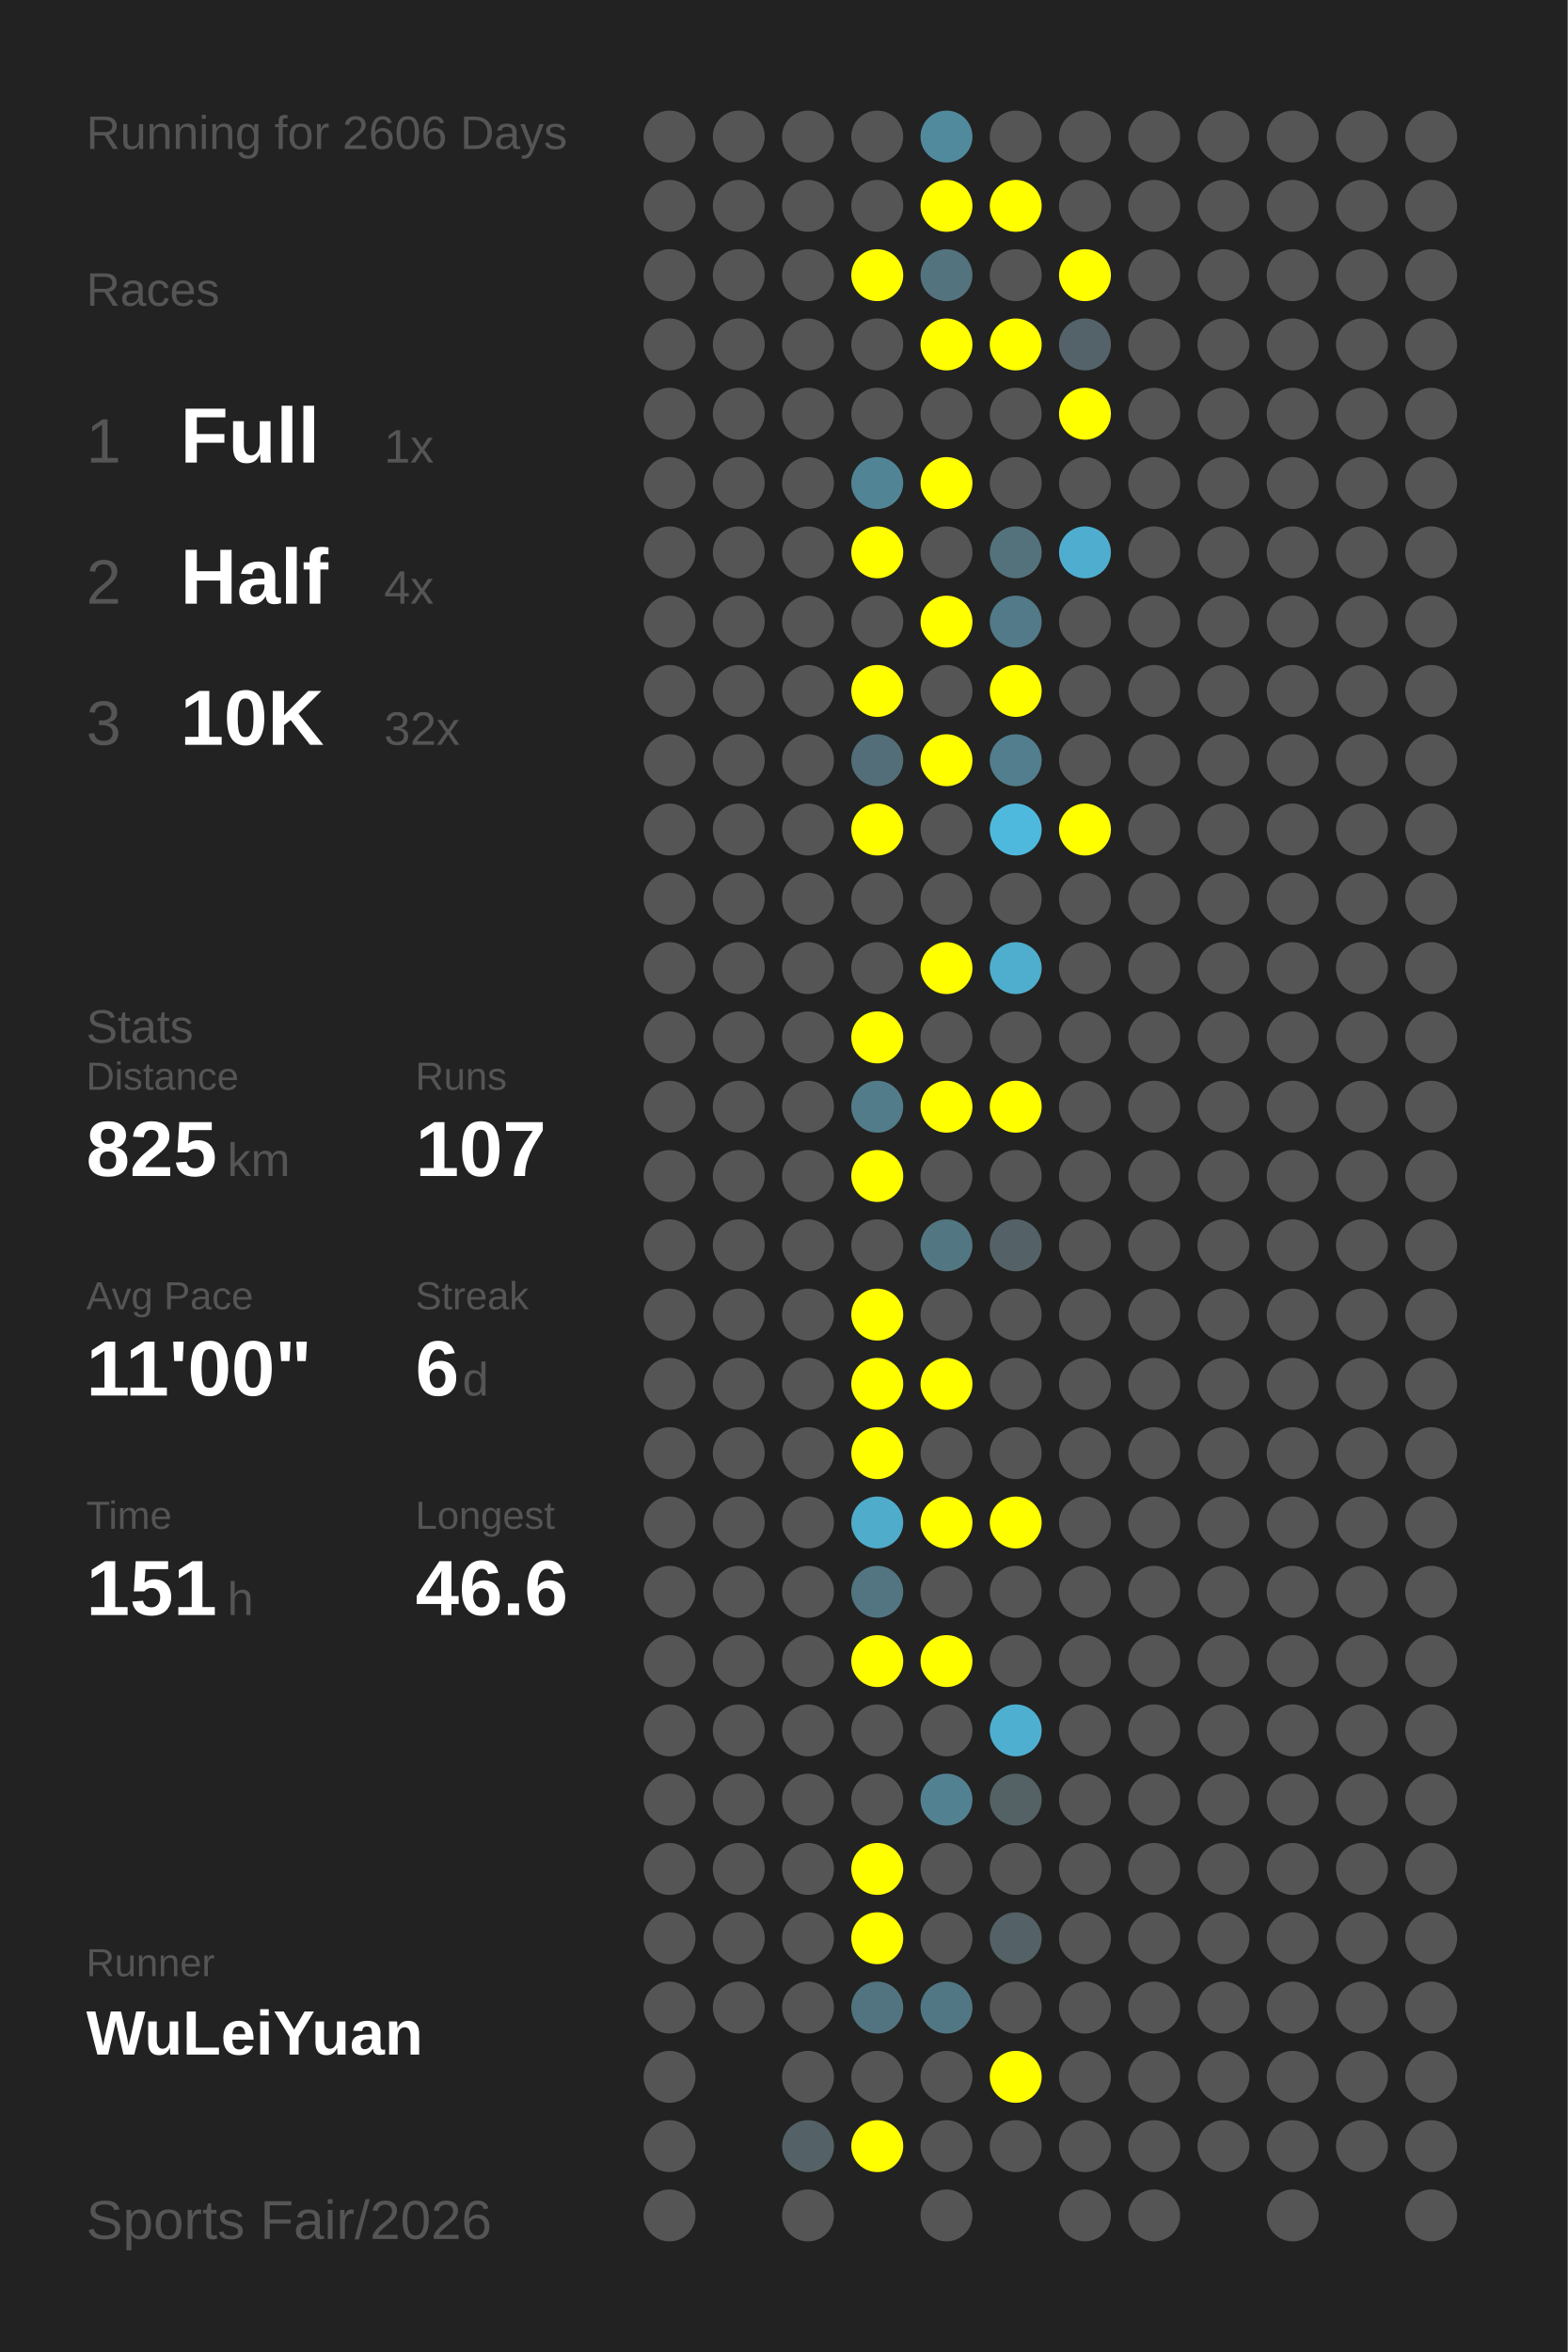
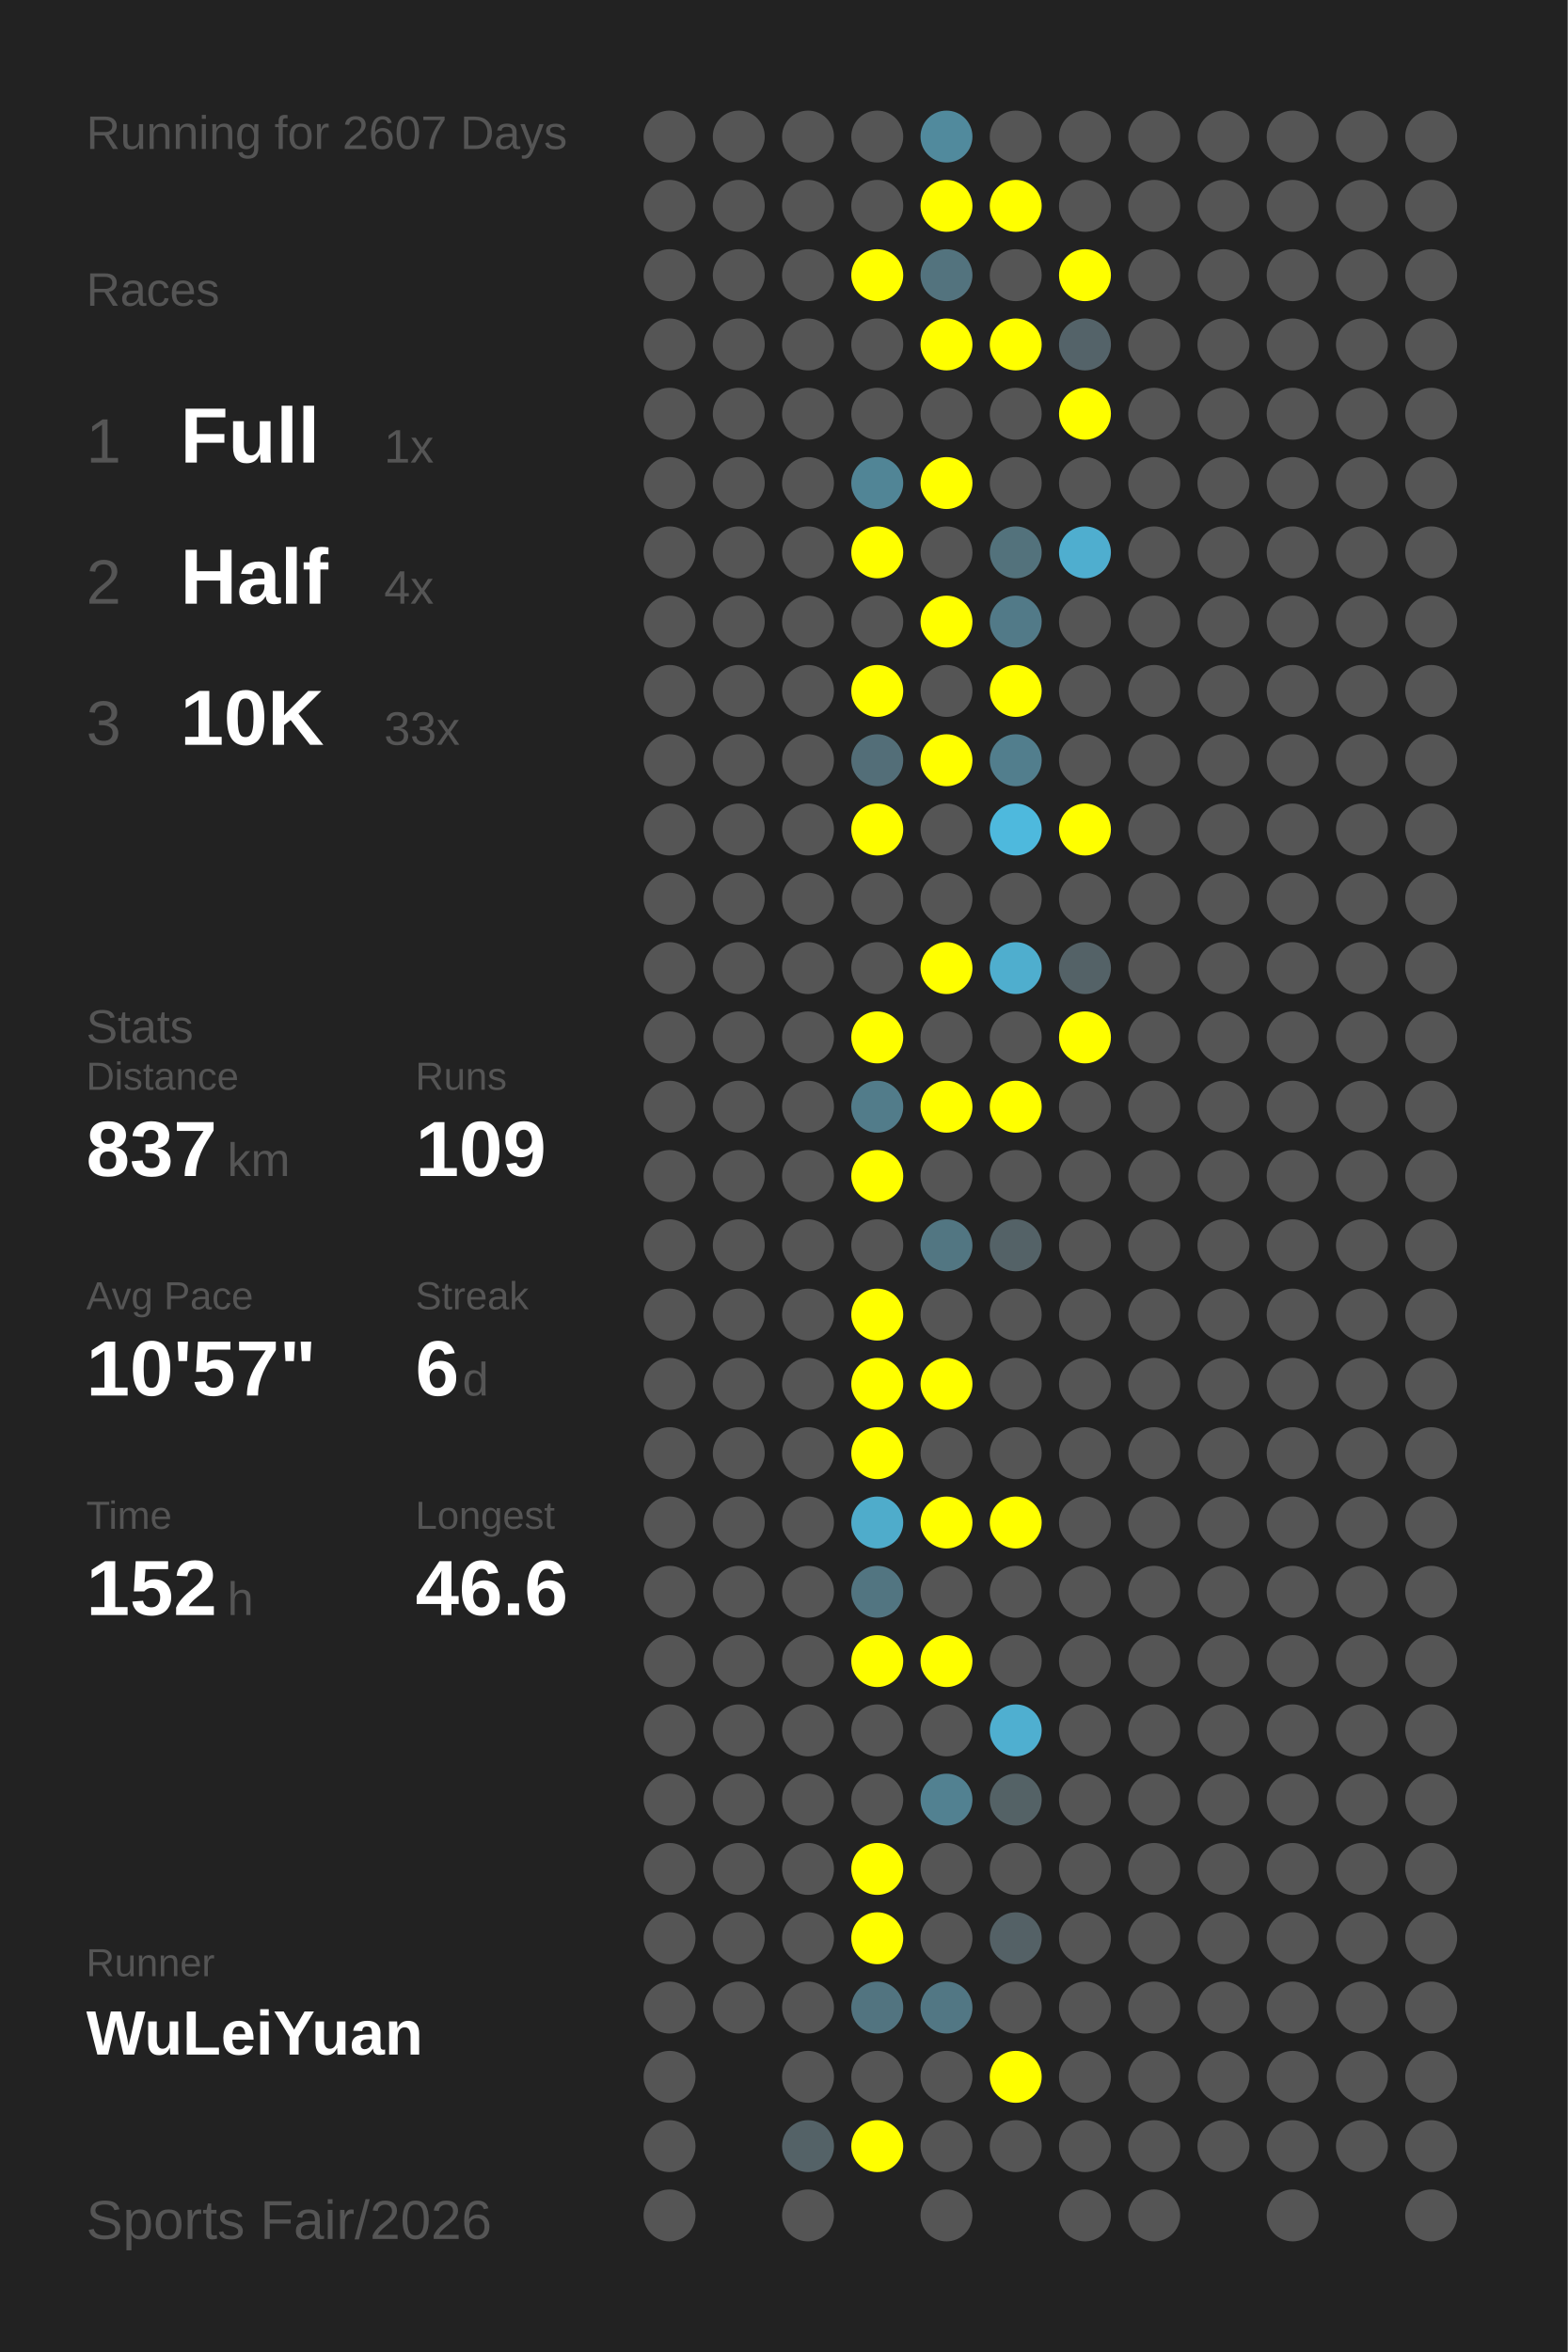
<svg xmlns="http://www.w3.org/2000/svg" baseProfile="full" height="300mm" version="1.1" viewBox="0,0,200,300" width="200mm">
  <defs />
  <rect fill="#222222" height="300" width="200" x="0" y="0" />
-   <text fill="#555555" style="font-size:6px; font-family:Arial;" x="11" y="19">Running for 2606 Days</text>
+   <text fill="#555555" style="font-size:6px; font-family:Arial;" x="11" y="19">Running for 2607 Days</text>
  <text fill="#555555" style="font-size:6px; font-family:Arial;" x="11" y="39">Races</text>
  <text fill="#555555" style="font-size:8px; font-family:Arial;" x="11" y="59">1</text>
  <text fill="#FFFFFF" style="font-size:10px; font-family:Arial; font-weight:bold;" x="23" y="59">Full</text>
  <text fill="#555555" style="font-size:6px; font-family:Arial;" x="49" y="59">1x</text>
  <text fill="#555555" style="font-size:8px; font-family:Arial;" x="11" y="77">2</text>
  <text fill="#FFFFFF" style="font-size:10px; font-family:Arial; font-weight:bold;" x="23" y="77">Half</text>
  <text fill="#555555" style="font-size:6px; font-family:Arial;" x="49" y="77">4x</text>
  <text fill="#555555" style="font-size:8px; font-family:Arial;" x="11" y="95">3</text>
  <text fill="#FFFFFF" style="font-size:10px; font-family:Arial; font-weight:bold;" x="23" y="95">10K</text>
-   <text fill="#555555" style="font-size:6px; font-family:Arial;" x="49" y="95">32x</text>
+   <text fill="#555555" style="font-size:6px; font-family:Arial;" x="49" y="95">33x</text>
  <text fill="#555555" style="font-size:6px; font-family:Arial;" x="11" y="133">Stats</text>
  <text fill="#555555" style="font-size:5px; font-family:Arial;" x="11" y="139">Distance</text>
-   <text fill="#FFFFFF" style="font-size:10px; font-family:Arial; font-weight:bold;" x="11" y="150">825</text>
+   <text fill="#FFFFFF" style="font-size:10px; font-family:Arial; font-weight:bold;" x="11" y="150">837</text>
  <text fill="#555555" style="font-size:6px; font-family:Arial;" x="29" y="150">km</text>
  <text fill="#555555" style="font-size:5px; font-family:Arial;" x="53" y="139">Runs</text>
-   <text fill="#FFFFFF" style="font-size:10px; font-family:Arial; font-weight:bold;" x="53" y="150">107</text>
+   <text fill="#FFFFFF" style="font-size:10px; font-family:Arial; font-weight:bold;" x="53" y="150">109</text>
  <text fill="#555555" style="font-size:5px; font-family:Arial;" x="11" y="167">Avg Pace</text>
-   <text fill="#FFFFFF" style="font-size:10px; font-family:Arial; font-weight:bold;" x="11" y="178">11'00"</text>
+   <text fill="#FFFFFF" style="font-size:10px; font-family:Arial; font-weight:bold;" x="11" y="178">10'57"</text>
  <text fill="#555555" style="font-size:5px; font-family:Arial;" x="53" y="167">Streak</text>
  <text fill="#FFFFFF" style="font-size:10px; font-family:Arial; font-weight:bold;" x="53" y="178">6</text>
  <text fill="#555555" style="font-size:6px; font-family:Arial;" x="59" y="178">d</text>
  <text fill="#555555" style="font-size:5px; font-family:Arial;" x="11" y="195">Time</text>
-   <text fill="#FFFFFF" style="font-size:10px; font-family:Arial; font-weight:bold;" x="11" y="206">151</text>
+   <text fill="#FFFFFF" style="font-size:10px; font-family:Arial; font-weight:bold;" x="11" y="206">152</text>
  <text fill="#555555" style="font-size:6px; font-family:Arial;" x="29" y="206">h</text>
  <text fill="#555555" style="font-size:5px; font-family:Arial;" x="53" y="195">Longest</text>
  <text fill="#FFFFFF" style="font-size:10px; font-family:Arial; font-weight:bold;" x="53" y="206">46.6</text>
  <text fill="#555555" style="font-size:5px; font-family:Arial;" x="11" y="252.065">Runner</text>
  <text fill="#FFFFFF" style="font-size:8px; font-family:Arial; font-weight:bold;" x="11" y="262.065">WuLeiYuan</text>
  <text fill="#555555" style="font-size:7px; font-family:Arial;" x="11" y="285.581">Sports Fair/2026</text>
  <circle cx="85.417" cy="17.419" fill="#555555" r="3.312" />
  <circle cx="85.417" cy="26.258" fill="#555555" r="3.312" />
  <circle cx="85.417" cy="35.097" fill="#555555" r="3.312" />
  <circle cx="85.417" cy="43.935" fill="#555555" r="3.312" />
  <circle cx="85.417" cy="52.774" fill="#555555" r="3.312" />
  <circle cx="85.417" cy="61.613" fill="#555555" r="3.312" />
  <circle cx="85.417" cy="70.452" fill="#555555" r="3.312" />
  <circle cx="85.417" cy="79.29" fill="#555555" r="3.312" />
  <circle cx="85.417" cy="88.129" fill="#555555" r="3.312" />
  <circle cx="85.417" cy="96.968" fill="#555555" r="3.312" />
  <circle cx="85.417" cy="105.806" fill="#555555" r="3.312" />
  <circle cx="85.417" cy="114.645" fill="#555555" r="3.312" />
  <circle cx="85.417" cy="123.484" fill="#555555" r="3.312" />
  <circle cx="85.417" cy="132.323" fill="#555555" r="3.312" />
  <circle cx="85.417" cy="141.161" fill="#555555" r="3.312" />
  <circle cx="85.417" cy="150" fill="#555555" r="3.312" />
  <circle cx="85.417" cy="158.839" fill="#555555" r="3.312" />
  <circle cx="85.417" cy="167.677" fill="#555555" r="3.312" />
  <circle cx="85.417" cy="176.516" fill="#555555" r="3.312" />
  <circle cx="85.417" cy="185.355" fill="#555555" r="3.312" />
  <circle cx="85.417" cy="194.194" fill="#555555" r="3.312" />
  <circle cx="85.417" cy="203.032" fill="#555555" r="3.312" />
  <circle cx="85.417" cy="211.871" fill="#555555" r="3.312" />
  <circle cx="85.417" cy="220.71" fill="#555555" r="3.312" />
  <circle cx="85.417" cy="229.548" fill="#555555" r="3.312" />
  <circle cx="85.417" cy="238.387" fill="#555555" r="3.312" />
  <circle cx="85.417" cy="247.226" fill="#555555" r="3.312" />
  <circle cx="85.417" cy="256.065" fill="#555555" r="3.312" />
  <circle cx="85.417" cy="264.903" fill="#555555" r="3.312" />
  <circle cx="85.417" cy="273.742" fill="#555555" r="3.312" />
  <circle cx="85.417" cy="282.581" fill="#555555" r="3.312" />
  <circle cx="94.25" cy="17.419" fill="#555555" r="3.312" />
  <circle cx="94.25" cy="26.258" fill="#555555" r="3.312" />
  <circle cx="94.25" cy="35.097" fill="#555555" r="3.312" />
  <circle cx="94.25" cy="43.935" fill="#555555" r="3.312" />
  <circle cx="94.25" cy="52.774" fill="#555555" r="3.312" />
  <circle cx="94.25" cy="61.613" fill="#555555" r="3.312" />
  <circle cx="94.25" cy="70.452" fill="#555555" r="3.312" />
  <circle cx="94.25" cy="79.29" fill="#555555" r="3.312" />
  <circle cx="94.25" cy="88.129" fill="#555555" r="3.312" />
  <circle cx="94.25" cy="96.968" fill="#555555" r="3.312" />
  <circle cx="94.25" cy="105.806" fill="#555555" r="3.312" />
  <circle cx="94.25" cy="114.645" fill="#555555" r="3.312" />
  <circle cx="94.25" cy="123.484" fill="#555555" r="3.312" />
  <circle cx="94.25" cy="132.323" fill="#555555" r="3.312" />
  <circle cx="94.25" cy="141.161" fill="#555555" r="3.312" />
  <circle cx="94.25" cy="150" fill="#555555" r="3.312" />
  <circle cx="94.25" cy="158.839" fill="#555555" r="3.312" />
  <circle cx="94.25" cy="167.677" fill="#555555" r="3.312" />
  <circle cx="94.25" cy="176.516" fill="#555555" r="3.312" />
  <circle cx="94.25" cy="185.355" fill="#555555" r="3.312" />
  <circle cx="94.25" cy="194.194" fill="#555555" r="3.312" />
  <circle cx="94.25" cy="203.032" fill="#555555" r="3.312" />
  <circle cx="94.25" cy="211.871" fill="#555555" r="3.312" />
  <circle cx="94.25" cy="220.71" fill="#555555" r="3.312" />
  <circle cx="94.25" cy="229.548" fill="#555555" r="3.312" />
  <circle cx="94.25" cy="238.387" fill="#555555" r="3.312" />
  <circle cx="94.25" cy="247.226" fill="#555555" r="3.312" />
  <circle cx="94.25" cy="256.065" fill="#555555" r="3.312" />
  <circle cx="103.083" cy="17.419" fill="#555555" r="3.312" />
  <circle cx="103.083" cy="26.258" fill="#555555" r="3.312" />
  <circle cx="103.083" cy="35.097" fill="#555555" r="3.312" />
  <circle cx="103.083" cy="43.935" fill="#555555" r="3.312" />
  <circle cx="103.083" cy="52.774" fill="#555555" r="3.312" />
  <circle cx="103.083" cy="61.613" fill="#555555" r="3.312" />
  <circle cx="103.083" cy="70.452" fill="#555555" r="3.312" />
  <circle cx="103.083" cy="79.29" fill="#555555" r="3.312" />
  <circle cx="103.083" cy="88.129" fill="#555555" r="3.312" />
  <circle cx="103.083" cy="96.968" fill="#555555" r="3.312" />
  <circle cx="103.083" cy="105.806" fill="#555555" r="3.312" />
  <circle cx="103.083" cy="114.645" fill="#555555" r="3.312" />
  <circle cx="103.083" cy="123.484" fill="#555555" r="3.312" />
  <circle cx="103.083" cy="132.323" fill="#555555" r="3.312" />
  <circle cx="103.083" cy="141.161" fill="#555555" r="3.312" />
  <circle cx="103.083" cy="150" fill="#555555" r="3.312" />
  <circle cx="103.083" cy="158.839" fill="#555555" r="3.312" />
  <circle cx="103.083" cy="167.677" fill="#555555" r="3.312" />
  <circle cx="103.083" cy="176.516" fill="#555555" r="3.312" />
  <circle cx="103.083" cy="185.355" fill="#555555" r="3.312" />
  <circle cx="103.083" cy="194.194" fill="#555555" r="3.312" />
  <circle cx="103.083" cy="203.032" fill="#555555" r="3.312" />
  <circle cx="103.083" cy="211.871" fill="#555555" r="3.312" />
  <circle cx="103.083" cy="220.71" fill="#555555" r="3.312" />
  <circle cx="103.083" cy="229.548" fill="#555555" r="3.312" />
  <circle cx="103.083" cy="238.387" fill="#555555" r="3.312" />
  <circle cx="103.083" cy="247.226" fill="#555555" r="3.312" />
  <circle cx="103.083" cy="256.065" fill="#555555" r="3.312" />
  <circle cx="103.083" cy="264.903" fill="#555555" r="3.312" />
  <circle cx="103.083" cy="273.742" fill="#546267" r="3.312" />
  <circle cx="103.083" cy="282.581" fill="#555555" r="3.312" />
  <circle cx="111.917" cy="17.419" fill="#555555" r="3.312" />
  <circle cx="111.917" cy="26.258" fill="#555555" r="3.312" />
  <circle cx="111.917" cy="35.097" fill="#FFFF00" r="3.312" />
  <circle cx="111.917" cy="43.935" fill="#555555" r="3.312" />
  <circle cx="111.917" cy="52.774" fill="#555555" r="3.312" />
  <circle cx="111.917" cy="61.613" fill="#518596" r="3.312" />
  <circle cx="111.917" cy="70.452" fill="#FFFF00" r="3.312" />
  <circle cx="111.917" cy="79.29" fill="#555555" r="3.312" />
  <circle cx="111.917" cy="88.129" fill="#FFFF00" r="3.312" />
  <circle cx="111.917" cy="96.968" fill="#536e78" r="3.312" />
  <circle cx="111.917" cy="105.806" fill="#FFFF00" r="3.312" />
  <circle cx="111.917" cy="114.645" fill="#555555" r="3.312" />
  <circle cx="111.917" cy="123.484" fill="#555555" r="3.312" />
  <circle cx="111.917" cy="132.323" fill="#FFFF00" r="3.312" />
  <circle cx="111.917" cy="141.161" fill="#527c8a" r="3.312" />
  <circle cx="111.917" cy="150" fill="#FFFF00" r="3.312" />
  <circle cx="111.917" cy="158.839" fill="#555555" r="3.312" />
  <circle cx="111.917" cy="167.677" fill="#FFFF00" r="3.312" />
  <circle cx="111.917" cy="176.516" fill="#FFFF00" r="3.312" />
  <circle cx="111.917" cy="185.355" fill="#FFFF00" r="3.312" />
  <circle cx="111.917" cy="194.194" fill="#4faccb" r="3.312" />
  <circle cx="111.917" cy="203.032" fill="#527581" r="3.312" />
  <circle cx="111.917" cy="211.871" fill="#FFFF00" r="3.312" />
  <circle cx="111.917" cy="220.71" fill="#555555" r="3.312" />
  <circle cx="111.917" cy="229.548" fill="#555555" r="3.312" />
  <circle cx="111.917" cy="238.387" fill="#FFFF00" r="3.312" />
  <circle cx="111.917" cy="247.226" fill="#FFFF00" r="3.312" />
  <circle cx="111.917" cy="256.065" fill="#527480" r="3.312" />
  <circle cx="111.917" cy="264.903" fill="#555555" r="3.312" />
  <circle cx="111.917" cy="273.742" fill="#FFFF00" r="3.312" />
  <circle cx="120.75" cy="17.419" fill="#518a9d" r="3.312" />
  <circle cx="120.75" cy="26.258" fill="#FFFF00" r="3.312" />
  <circle cx="120.75" cy="35.097" fill="#53737e" r="3.312" />
  <circle cx="120.75" cy="43.935" fill="#FFFF00" r="3.312" />
  <circle cx="120.75" cy="52.774" fill="#555555" r="3.312" />
  <circle cx="120.75" cy="61.613" fill="#FFFF00" r="3.312" />
  <circle cx="120.75" cy="70.452" fill="#555555" r="3.312" />
  <circle cx="120.75" cy="79.29" fill="#FFFF00" r="3.312" />
  <circle cx="120.75" cy="88.129" fill="#555555" r="3.312" />
  <circle cx="120.75" cy="96.968" fill="#FFFF00" r="3.312" />
  <circle cx="120.75" cy="105.806" fill="#555555" r="3.312" />
  <circle cx="120.75" cy="114.645" fill="#555555" r="3.312" />
  <circle cx="120.75" cy="123.484" fill="#FFFF00" r="3.312" />
  <circle cx="120.75" cy="132.323" fill="#555555" r="3.312" />
  <circle cx="120.75" cy="141.161" fill="#FFFF00" r="3.312" />
  <circle cx="120.75" cy="150" fill="#555555" r="3.312" />
  <circle cx="120.75" cy="158.839" fill="#527682" r="3.312" />
  <circle cx="120.75" cy="167.677" fill="#555555" r="3.312" />
  <circle cx="120.75" cy="176.516" fill="#FFFF00" r="3.312" />
  <circle cx="120.75" cy="185.355" fill="#555555" r="3.312" />
  <circle cx="120.75" cy="194.194" fill="#FFFF00" r="3.312" />
  <circle cx="120.75" cy="203.032" fill="#555555" r="3.312" />
  <circle cx="120.75" cy="211.871" fill="#FFFF00" r="3.312" />
  <circle cx="120.75" cy="220.71" fill="#555555" r="3.312" />
  <circle cx="120.75" cy="229.548" fill="#528191" r="3.312" />
  <circle cx="120.75" cy="238.387" fill="#555555" r="3.312" />
  <circle cx="120.75" cy="247.226" fill="#555555" r="3.312" />
  <circle cx="120.75" cy="256.065" fill="#527784" r="3.312" />
  <circle cx="120.75" cy="264.903" fill="#555555" r="3.312" />
  <circle cx="120.75" cy="273.742" fill="#555555" r="3.312" />
  <circle cx="120.75" cy="282.581" fill="#555555" r="3.312" />
  <circle cx="129.583" cy="17.419" fill="#555555" r="3.312" />
  <circle cx="129.583" cy="26.258" fill="#FFFF00" r="3.312" />
  <circle cx="129.583" cy="35.097" fill="#555555" r="3.312" />
  <circle cx="129.583" cy="43.935" fill="#FFFF00" r="3.312" />
  <circle cx="129.583" cy="52.774" fill="#555555" r="3.312" />
  <circle cx="129.583" cy="61.613" fill="#555555" r="3.312" />
  <circle cx="129.583" cy="70.452" fill="#53727c" r="3.312" />
  <circle cx="129.583" cy="79.29" fill="#527a88" r="3.312" />
  <circle cx="129.583" cy="88.129" fill="#FFFF00" r="3.312" />
  <circle cx="129.583" cy="96.968" fill="#527e8d" r="3.312" />
  <circle cx="129.583" cy="105.806" fill="#4eb9dd" r="3.312" />
  <circle cx="129.583" cy="114.645" fill="#555555" r="3.312" />
  <circle cx="129.583" cy="123.484" fill="#4faece" r="3.312" />
  <circle cx="129.583" cy="132.323" fill="#555555" r="3.312" />
  <circle cx="129.583" cy="141.161" fill="#FFFF00" r="3.312" />
  <circle cx="129.583" cy="150" fill="#555555" r="3.312" />
  <circle cx="129.583" cy="158.839" fill="#546267" r="3.312" />
  <circle cx="129.583" cy="167.677" fill="#555555" r="3.312" />
  <circle cx="129.583" cy="176.516" fill="#555555" r="3.312" />
  <circle cx="129.583" cy="185.355" fill="#555555" r="3.312" />
  <circle cx="129.583" cy="194.194" fill="#FFFF00" r="3.312" />
  <circle cx="129.583" cy="203.032" fill="#555555" r="3.312" />
  <circle cx="129.583" cy="211.871" fill="#555555" r="3.312" />
  <circle cx="129.583" cy="220.71" fill="#4fafd0" r="3.312" />
  <circle cx="129.583" cy="229.548" fill="#546266" r="3.312" />
  <circle cx="129.583" cy="238.387" fill="#555555" r="3.312" />
  <circle cx="129.583" cy="247.226" fill="#546166" r="3.312" />
  <circle cx="129.583" cy="256.065" fill="#555555" r="3.312" />
  <circle cx="129.583" cy="264.903" fill="#FFFF00" r="3.312" />
  <circle cx="129.583" cy="273.742" fill="#555555" r="3.312" />
  <circle cx="138.417" cy="17.419" fill="#555555" r="3.312" />
  <circle cx="138.417" cy="26.258" fill="#555555" r="3.312" />
  <circle cx="138.417" cy="35.097" fill="#FFFF00" r="3.312" />
  <circle cx="138.417" cy="43.935" fill="#546369" r="3.312" />
  <circle cx="138.417" cy="52.774" fill="#FFFF00" r="3.312" />
  <circle cx="138.417" cy="61.613" fill="#555555" r="3.312" />
  <circle cx="138.417" cy="70.452" fill="#4faecf" r="3.312" />
  <circle cx="138.417" cy="79.29" fill="#555555" r="3.312" />
  <circle cx="138.417" cy="88.129" fill="#555555" r="3.312" />
  <circle cx="138.417" cy="96.968" fill="#555555" r="3.312" />
  <circle cx="138.417" cy="105.806" fill="#FFFF00" r="3.312" />
  <circle cx="138.417" cy="114.645" fill="#555555" r="3.312" />
-   <circle cx="138.417" cy="123.484" fill="#555555" r="3.312" />
-   <circle cx="138.417" cy="132.323" fill="#555555" r="3.312" />
+   <circle cx="138.417" cy="123.484" fill="#546267" r="3.312" />
+   <circle cx="138.417" cy="132.323" fill="#FFFF00" r="3.312" />
  <circle cx="138.417" cy="141.161" fill="#555555" r="3.312" />
  <circle cx="138.417" cy="150" fill="#555555" r="3.312" />
  <circle cx="138.417" cy="158.839" fill="#555555" r="3.312" />
  <circle cx="138.417" cy="167.677" fill="#555555" r="3.312" />
  <circle cx="138.417" cy="176.516" fill="#555555" r="3.312" />
  <circle cx="138.417" cy="185.355" fill="#555555" r="3.312" />
  <circle cx="138.417" cy="194.194" fill="#555555" r="3.312" />
  <circle cx="138.417" cy="203.032" fill="#555555" r="3.312" />
  <circle cx="138.417" cy="211.871" fill="#555555" r="3.312" />
  <circle cx="138.417" cy="220.71" fill="#555555" r="3.312" />
  <circle cx="138.417" cy="229.548" fill="#555555" r="3.312" />
  <circle cx="138.417" cy="238.387" fill="#555555" r="3.312" />
  <circle cx="138.417" cy="247.226" fill="#555555" r="3.312" />
  <circle cx="138.417" cy="256.065" fill="#555555" r="3.312" />
  <circle cx="138.417" cy="264.903" fill="#555555" r="3.312" />
  <circle cx="138.417" cy="273.742" fill="#555555" r="3.312" />
  <circle cx="138.417" cy="282.581" fill="#555555" r="3.312" />
  <circle cx="147.25" cy="17.419" fill="#555555" r="3.312" />
  <circle cx="147.25" cy="26.258" fill="#555555" r="3.312" />
  <circle cx="147.25" cy="35.097" fill="#555555" r="3.312" />
  <circle cx="147.25" cy="43.935" fill="#555555" r="3.312" />
  <circle cx="147.25" cy="52.774" fill="#555555" r="3.312" />
  <circle cx="147.25" cy="61.613" fill="#555555" r="3.312" />
  <circle cx="147.25" cy="70.452" fill="#555555" r="3.312" />
  <circle cx="147.25" cy="79.29" fill="#555555" r="3.312" />
  <circle cx="147.25" cy="88.129" fill="#555555" r="3.312" />
  <circle cx="147.25" cy="96.968" fill="#555555" r="3.312" />
  <circle cx="147.25" cy="105.806" fill="#555555" r="3.312" />
  <circle cx="147.25" cy="114.645" fill="#555555" r="3.312" />
  <circle cx="147.25" cy="123.484" fill="#555555" r="3.312" />
  <circle cx="147.25" cy="132.323" fill="#555555" r="3.312" />
  <circle cx="147.25" cy="141.161" fill="#555555" r="3.312" />
  <circle cx="147.25" cy="150" fill="#555555" r="3.312" />
  <circle cx="147.25" cy="158.839" fill="#555555" r="3.312" />
  <circle cx="147.25" cy="167.677" fill="#555555" r="3.312" />
  <circle cx="147.25" cy="176.516" fill="#555555" r="3.312" />
  <circle cx="147.25" cy="185.355" fill="#555555" r="3.312" />
  <circle cx="147.25" cy="194.194" fill="#555555" r="3.312" />
  <circle cx="147.25" cy="203.032" fill="#555555" r="3.312" />
  <circle cx="147.25" cy="211.871" fill="#555555" r="3.312" />
  <circle cx="147.25" cy="220.71" fill="#555555" r="3.312" />
  <circle cx="147.25" cy="229.548" fill="#555555" r="3.312" />
  <circle cx="147.25" cy="238.387" fill="#555555" r="3.312" />
  <circle cx="147.25" cy="247.226" fill="#555555" r="3.312" />
  <circle cx="147.25" cy="256.065" fill="#555555" r="3.312" />
  <circle cx="147.25" cy="264.903" fill="#555555" r="3.312" />
  <circle cx="147.25" cy="273.742" fill="#555555" r="3.312" />
  <circle cx="147.25" cy="282.581" fill="#555555" r="3.312" />
  <circle cx="156.083" cy="17.419" fill="#555555" r="3.312" />
  <circle cx="156.083" cy="26.258" fill="#555555" r="3.312" />
  <circle cx="156.083" cy="35.097" fill="#555555" r="3.312" />
  <circle cx="156.083" cy="43.935" fill="#555555" r="3.312" />
  <circle cx="156.083" cy="52.774" fill="#555555" r="3.312" />
  <circle cx="156.083" cy="61.613" fill="#555555" r="3.312" />
  <circle cx="156.083" cy="70.452" fill="#555555" r="3.312" />
  <circle cx="156.083" cy="79.29" fill="#555555" r="3.312" />
  <circle cx="156.083" cy="88.129" fill="#555555" r="3.312" />
  <circle cx="156.083" cy="96.968" fill="#555555" r="3.312" />
  <circle cx="156.083" cy="105.806" fill="#555555" r="3.312" />
  <circle cx="156.083" cy="114.645" fill="#555555" r="3.312" />
  <circle cx="156.083" cy="123.484" fill="#555555" r="3.312" />
  <circle cx="156.083" cy="132.323" fill="#555555" r="3.312" />
  <circle cx="156.083" cy="141.161" fill="#555555" r="3.312" />
  <circle cx="156.083" cy="150" fill="#555555" r="3.312" />
  <circle cx="156.083" cy="158.839" fill="#555555" r="3.312" />
  <circle cx="156.083" cy="167.677" fill="#555555" r="3.312" />
  <circle cx="156.083" cy="176.516" fill="#555555" r="3.312" />
  <circle cx="156.083" cy="185.355" fill="#555555" r="3.312" />
  <circle cx="156.083" cy="194.194" fill="#555555" r="3.312" />
  <circle cx="156.083" cy="203.032" fill="#555555" r="3.312" />
  <circle cx="156.083" cy="211.871" fill="#555555" r="3.312" />
  <circle cx="156.083" cy="220.71" fill="#555555" r="3.312" />
  <circle cx="156.083" cy="229.548" fill="#555555" r="3.312" />
  <circle cx="156.083" cy="238.387" fill="#555555" r="3.312" />
  <circle cx="156.083" cy="247.226" fill="#555555" r="3.312" />
  <circle cx="156.083" cy="256.065" fill="#555555" r="3.312" />
  <circle cx="156.083" cy="264.903" fill="#555555" r="3.312" />
  <circle cx="156.083" cy="273.742" fill="#555555" r="3.312" />
  <circle cx="164.917" cy="17.419" fill="#555555" r="3.312" />
  <circle cx="164.917" cy="26.258" fill="#555555" r="3.312" />
  <circle cx="164.917" cy="35.097" fill="#555555" r="3.312" />
  <circle cx="164.917" cy="43.935" fill="#555555" r="3.312" />
  <circle cx="164.917" cy="52.774" fill="#555555" r="3.312" />
  <circle cx="164.917" cy="61.613" fill="#555555" r="3.312" />
  <circle cx="164.917" cy="70.452" fill="#555555" r="3.312" />
  <circle cx="164.917" cy="79.29" fill="#555555" r="3.312" />
  <circle cx="164.917" cy="88.129" fill="#555555" r="3.312" />
  <circle cx="164.917" cy="96.968" fill="#555555" r="3.312" />
  <circle cx="164.917" cy="105.806" fill="#555555" r="3.312" />
  <circle cx="164.917" cy="114.645" fill="#555555" r="3.312" />
  <circle cx="164.917" cy="123.484" fill="#555555" r="3.312" />
  <circle cx="164.917" cy="132.323" fill="#555555" r="3.312" />
  <circle cx="164.917" cy="141.161" fill="#555555" r="3.312" />
  <circle cx="164.917" cy="150" fill="#555555" r="3.312" />
  <circle cx="164.917" cy="158.839" fill="#555555" r="3.312" />
  <circle cx="164.917" cy="167.677" fill="#555555" r="3.312" />
  <circle cx="164.917" cy="176.516" fill="#555555" r="3.312" />
  <circle cx="164.917" cy="185.355" fill="#555555" r="3.312" />
  <circle cx="164.917" cy="194.194" fill="#555555" r="3.312" />
  <circle cx="164.917" cy="203.032" fill="#555555" r="3.312" />
  <circle cx="164.917" cy="211.871" fill="#555555" r="3.312" />
  <circle cx="164.917" cy="220.71" fill="#555555" r="3.312" />
  <circle cx="164.917" cy="229.548" fill="#555555" r="3.312" />
  <circle cx="164.917" cy="238.387" fill="#555555" r="3.312" />
  <circle cx="164.917" cy="247.226" fill="#555555" r="3.312" />
  <circle cx="164.917" cy="256.065" fill="#555555" r="3.312" />
  <circle cx="164.917" cy="264.903" fill="#555555" r="3.312" />
  <circle cx="164.917" cy="273.742" fill="#555555" r="3.312" />
  <circle cx="164.917" cy="282.581" fill="#555555" r="3.312" />
  <circle cx="173.75" cy="17.419" fill="#555555" r="3.312" />
  <circle cx="173.75" cy="26.258" fill="#555555" r="3.312" />
  <circle cx="173.75" cy="35.097" fill="#555555" r="3.312" />
  <circle cx="173.75" cy="43.935" fill="#555555" r="3.312" />
  <circle cx="173.75" cy="52.774" fill="#555555" r="3.312" />
  <circle cx="173.75" cy="61.613" fill="#555555" r="3.312" />
  <circle cx="173.75" cy="70.452" fill="#555555" r="3.312" />
  <circle cx="173.75" cy="79.29" fill="#555555" r="3.312" />
  <circle cx="173.75" cy="88.129" fill="#555555" r="3.312" />
  <circle cx="173.75" cy="96.968" fill="#555555" r="3.312" />
  <circle cx="173.75" cy="105.806" fill="#555555" r="3.312" />
  <circle cx="173.75" cy="114.645" fill="#555555" r="3.312" />
  <circle cx="173.75" cy="123.484" fill="#555555" r="3.312" />
  <circle cx="173.75" cy="132.323" fill="#555555" r="3.312" />
  <circle cx="173.75" cy="141.161" fill="#555555" r="3.312" />
  <circle cx="173.75" cy="150" fill="#555555" r="3.312" />
  <circle cx="173.75" cy="158.839" fill="#555555" r="3.312" />
  <circle cx="173.75" cy="167.677" fill="#555555" r="3.312" />
  <circle cx="173.75" cy="176.516" fill="#555555" r="3.312" />
  <circle cx="173.75" cy="185.355" fill="#555555" r="3.312" />
  <circle cx="173.75" cy="194.194" fill="#555555" r="3.312" />
  <circle cx="173.75" cy="203.032" fill="#555555" r="3.312" />
  <circle cx="173.75" cy="211.871" fill="#555555" r="3.312" />
  <circle cx="173.75" cy="220.71" fill="#555555" r="3.312" />
  <circle cx="173.75" cy="229.548" fill="#555555" r="3.312" />
  <circle cx="173.75" cy="238.387" fill="#555555" r="3.312" />
  <circle cx="173.75" cy="247.226" fill="#555555" r="3.312" />
  <circle cx="173.75" cy="256.065" fill="#555555" r="3.312" />
  <circle cx="173.75" cy="264.903" fill="#555555" r="3.312" />
  <circle cx="173.75" cy="273.742" fill="#555555" r="3.312" />
  <circle cx="182.583" cy="17.419" fill="#555555" r="3.312" />
  <circle cx="182.583" cy="26.258" fill="#555555" r="3.312" />
  <circle cx="182.583" cy="35.097" fill="#555555" r="3.312" />
  <circle cx="182.583" cy="43.935" fill="#555555" r="3.312" />
  <circle cx="182.583" cy="52.774" fill="#555555" r="3.312" />
  <circle cx="182.583" cy="61.613" fill="#555555" r="3.312" />
  <circle cx="182.583" cy="70.452" fill="#555555" r="3.312" />
  <circle cx="182.583" cy="79.29" fill="#555555" r="3.312" />
  <circle cx="182.583" cy="88.129" fill="#555555" r="3.312" />
  <circle cx="182.583" cy="96.968" fill="#555555" r="3.312" />
  <circle cx="182.583" cy="105.806" fill="#555555" r="3.312" />
  <circle cx="182.583" cy="114.645" fill="#555555" r="3.312" />
  <circle cx="182.583" cy="123.484" fill="#555555" r="3.312" />
  <circle cx="182.583" cy="132.323" fill="#555555" r="3.312" />
  <circle cx="182.583" cy="141.161" fill="#555555" r="3.312" />
  <circle cx="182.583" cy="150" fill="#555555" r="3.312" />
  <circle cx="182.583" cy="158.839" fill="#555555" r="3.312" />
  <circle cx="182.583" cy="167.677" fill="#555555" r="3.312" />
  <circle cx="182.583" cy="176.516" fill="#555555" r="3.312" />
  <circle cx="182.583" cy="185.355" fill="#555555" r="3.312" />
  <circle cx="182.583" cy="194.194" fill="#555555" r="3.312" />
  <circle cx="182.583" cy="203.032" fill="#555555" r="3.312" />
  <circle cx="182.583" cy="211.871" fill="#555555" r="3.312" />
  <circle cx="182.583" cy="220.71" fill="#555555" r="3.312" />
  <circle cx="182.583" cy="229.548" fill="#555555" r="3.312" />
  <circle cx="182.583" cy="238.387" fill="#555555" r="3.312" />
  <circle cx="182.583" cy="247.226" fill="#555555" r="3.312" />
  <circle cx="182.583" cy="256.065" fill="#555555" r="3.312" />
  <circle cx="182.583" cy="264.903" fill="#555555" r="3.312" />
  <circle cx="182.583" cy="273.742" fill="#555555" r="3.312" />
  <circle cx="182.583" cy="282.581" fill="#555555" r="3.312" />
</svg>
